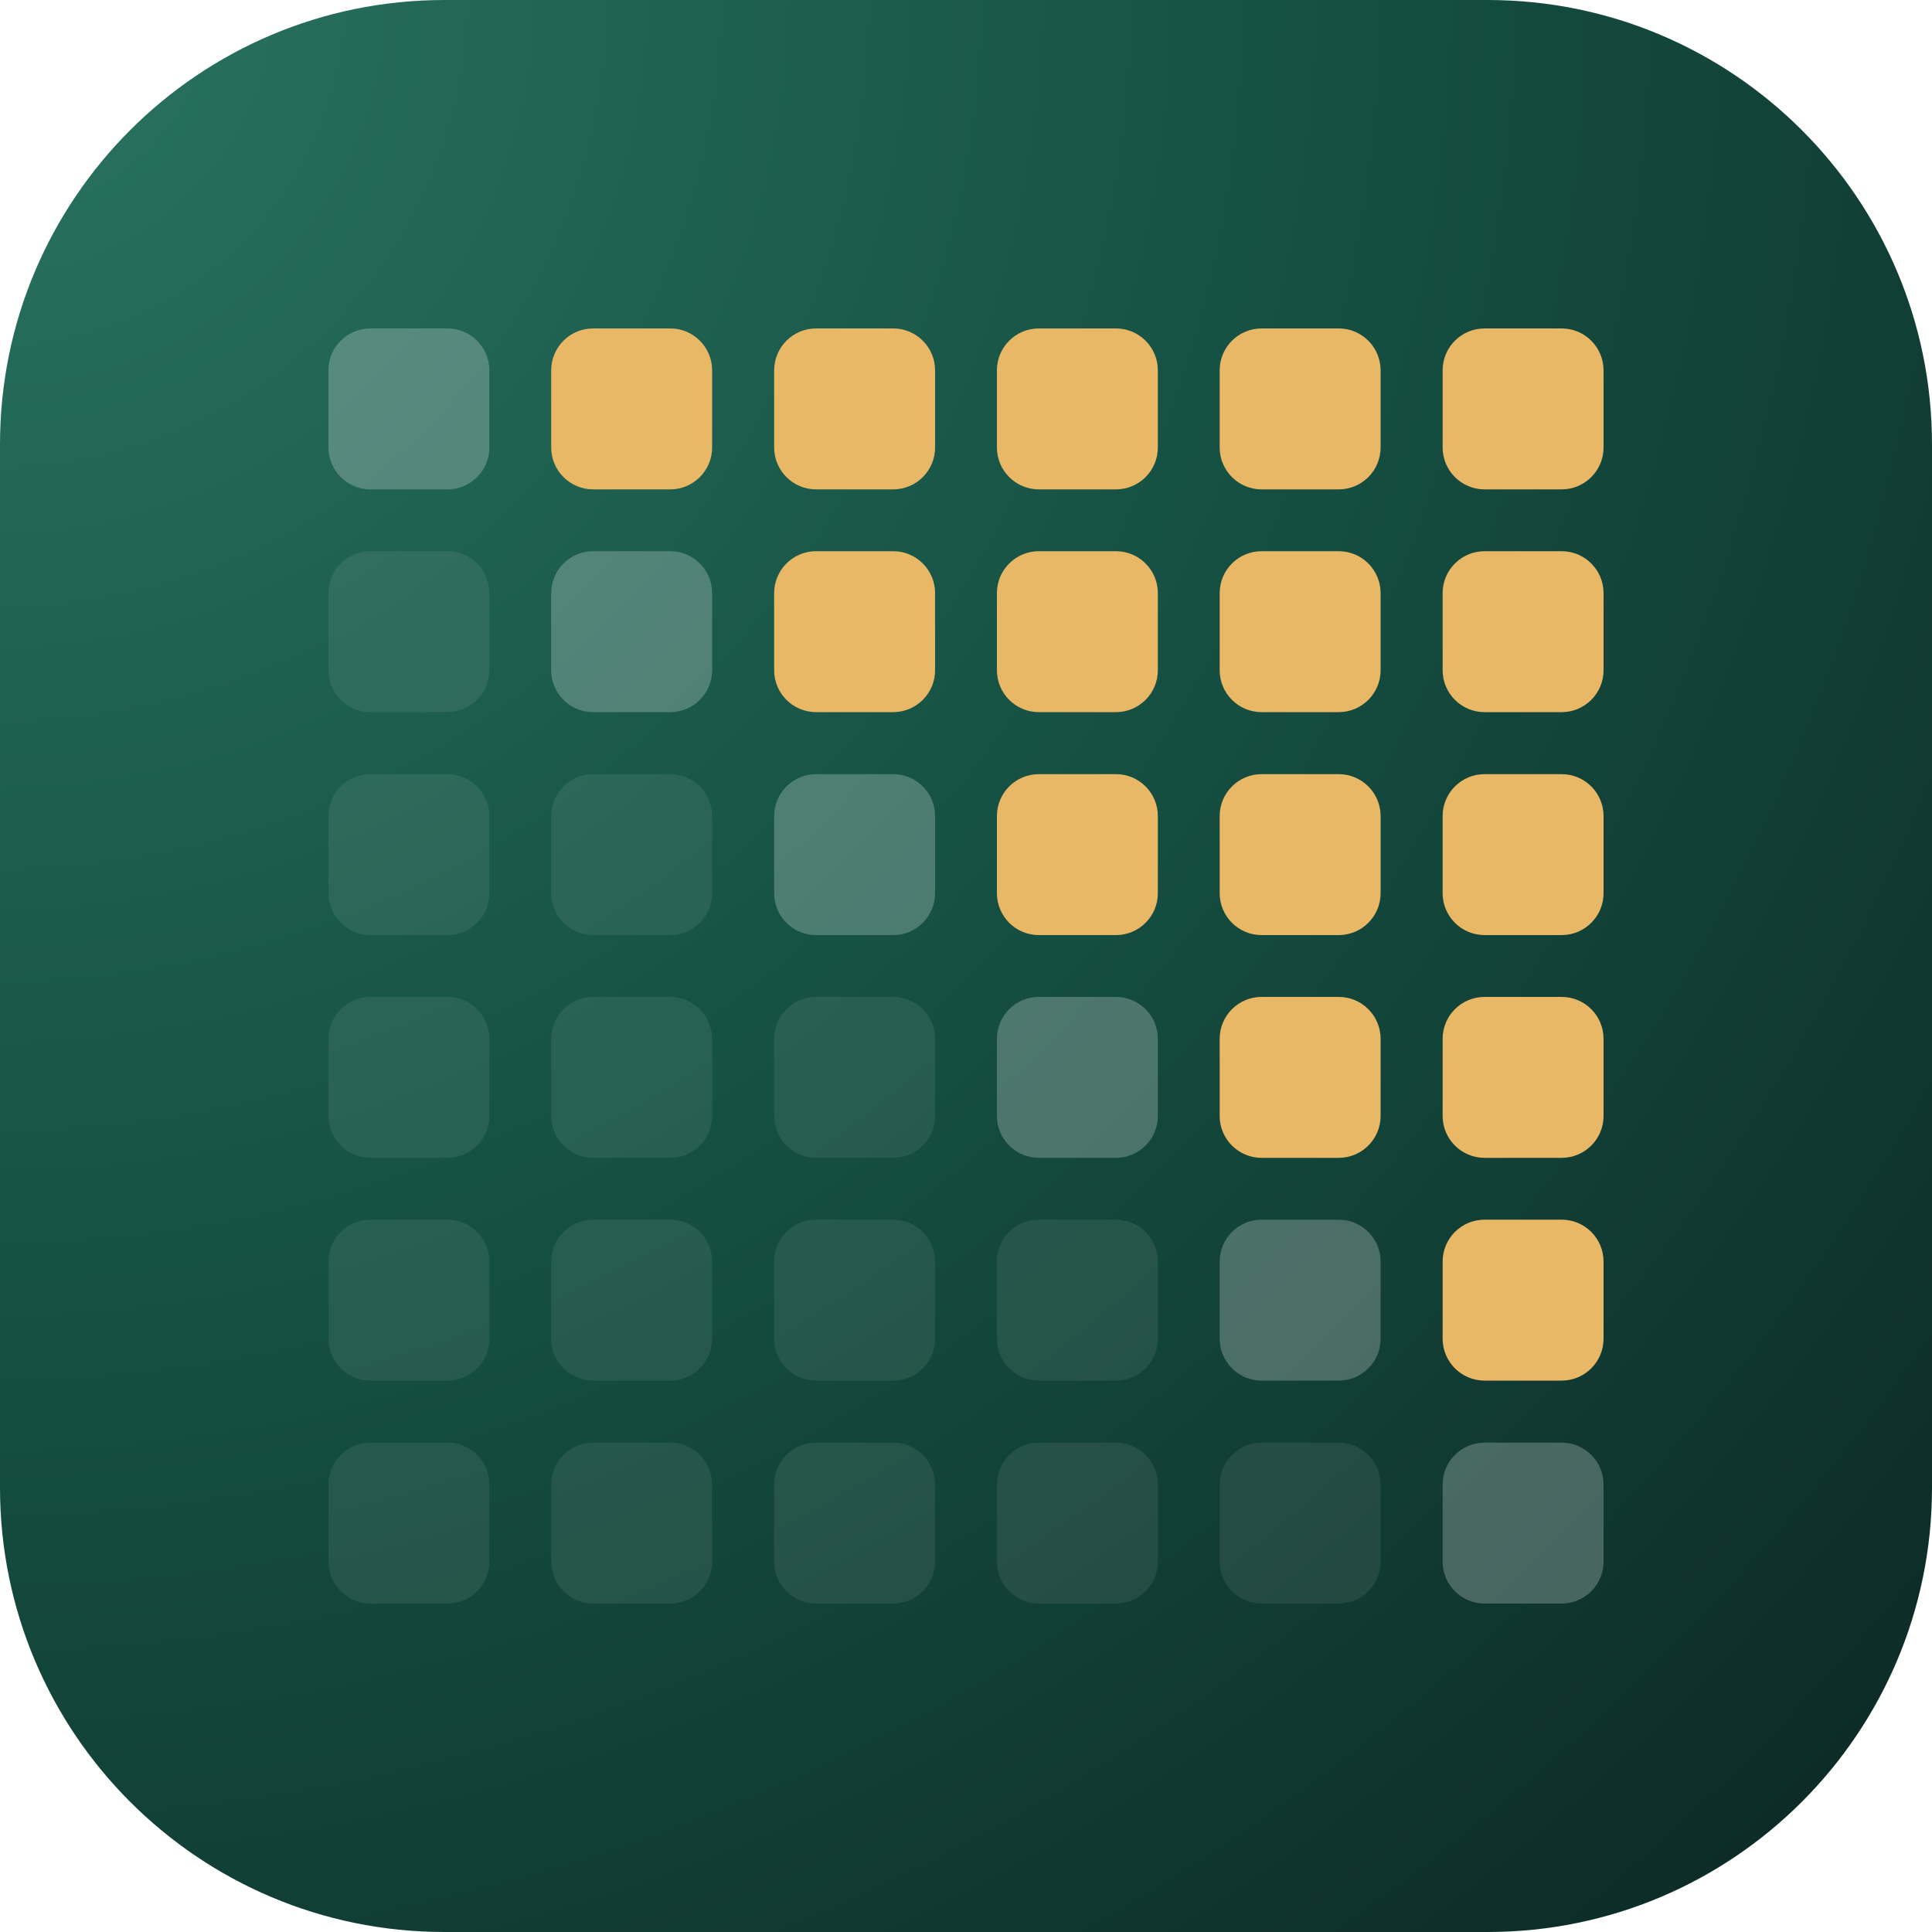
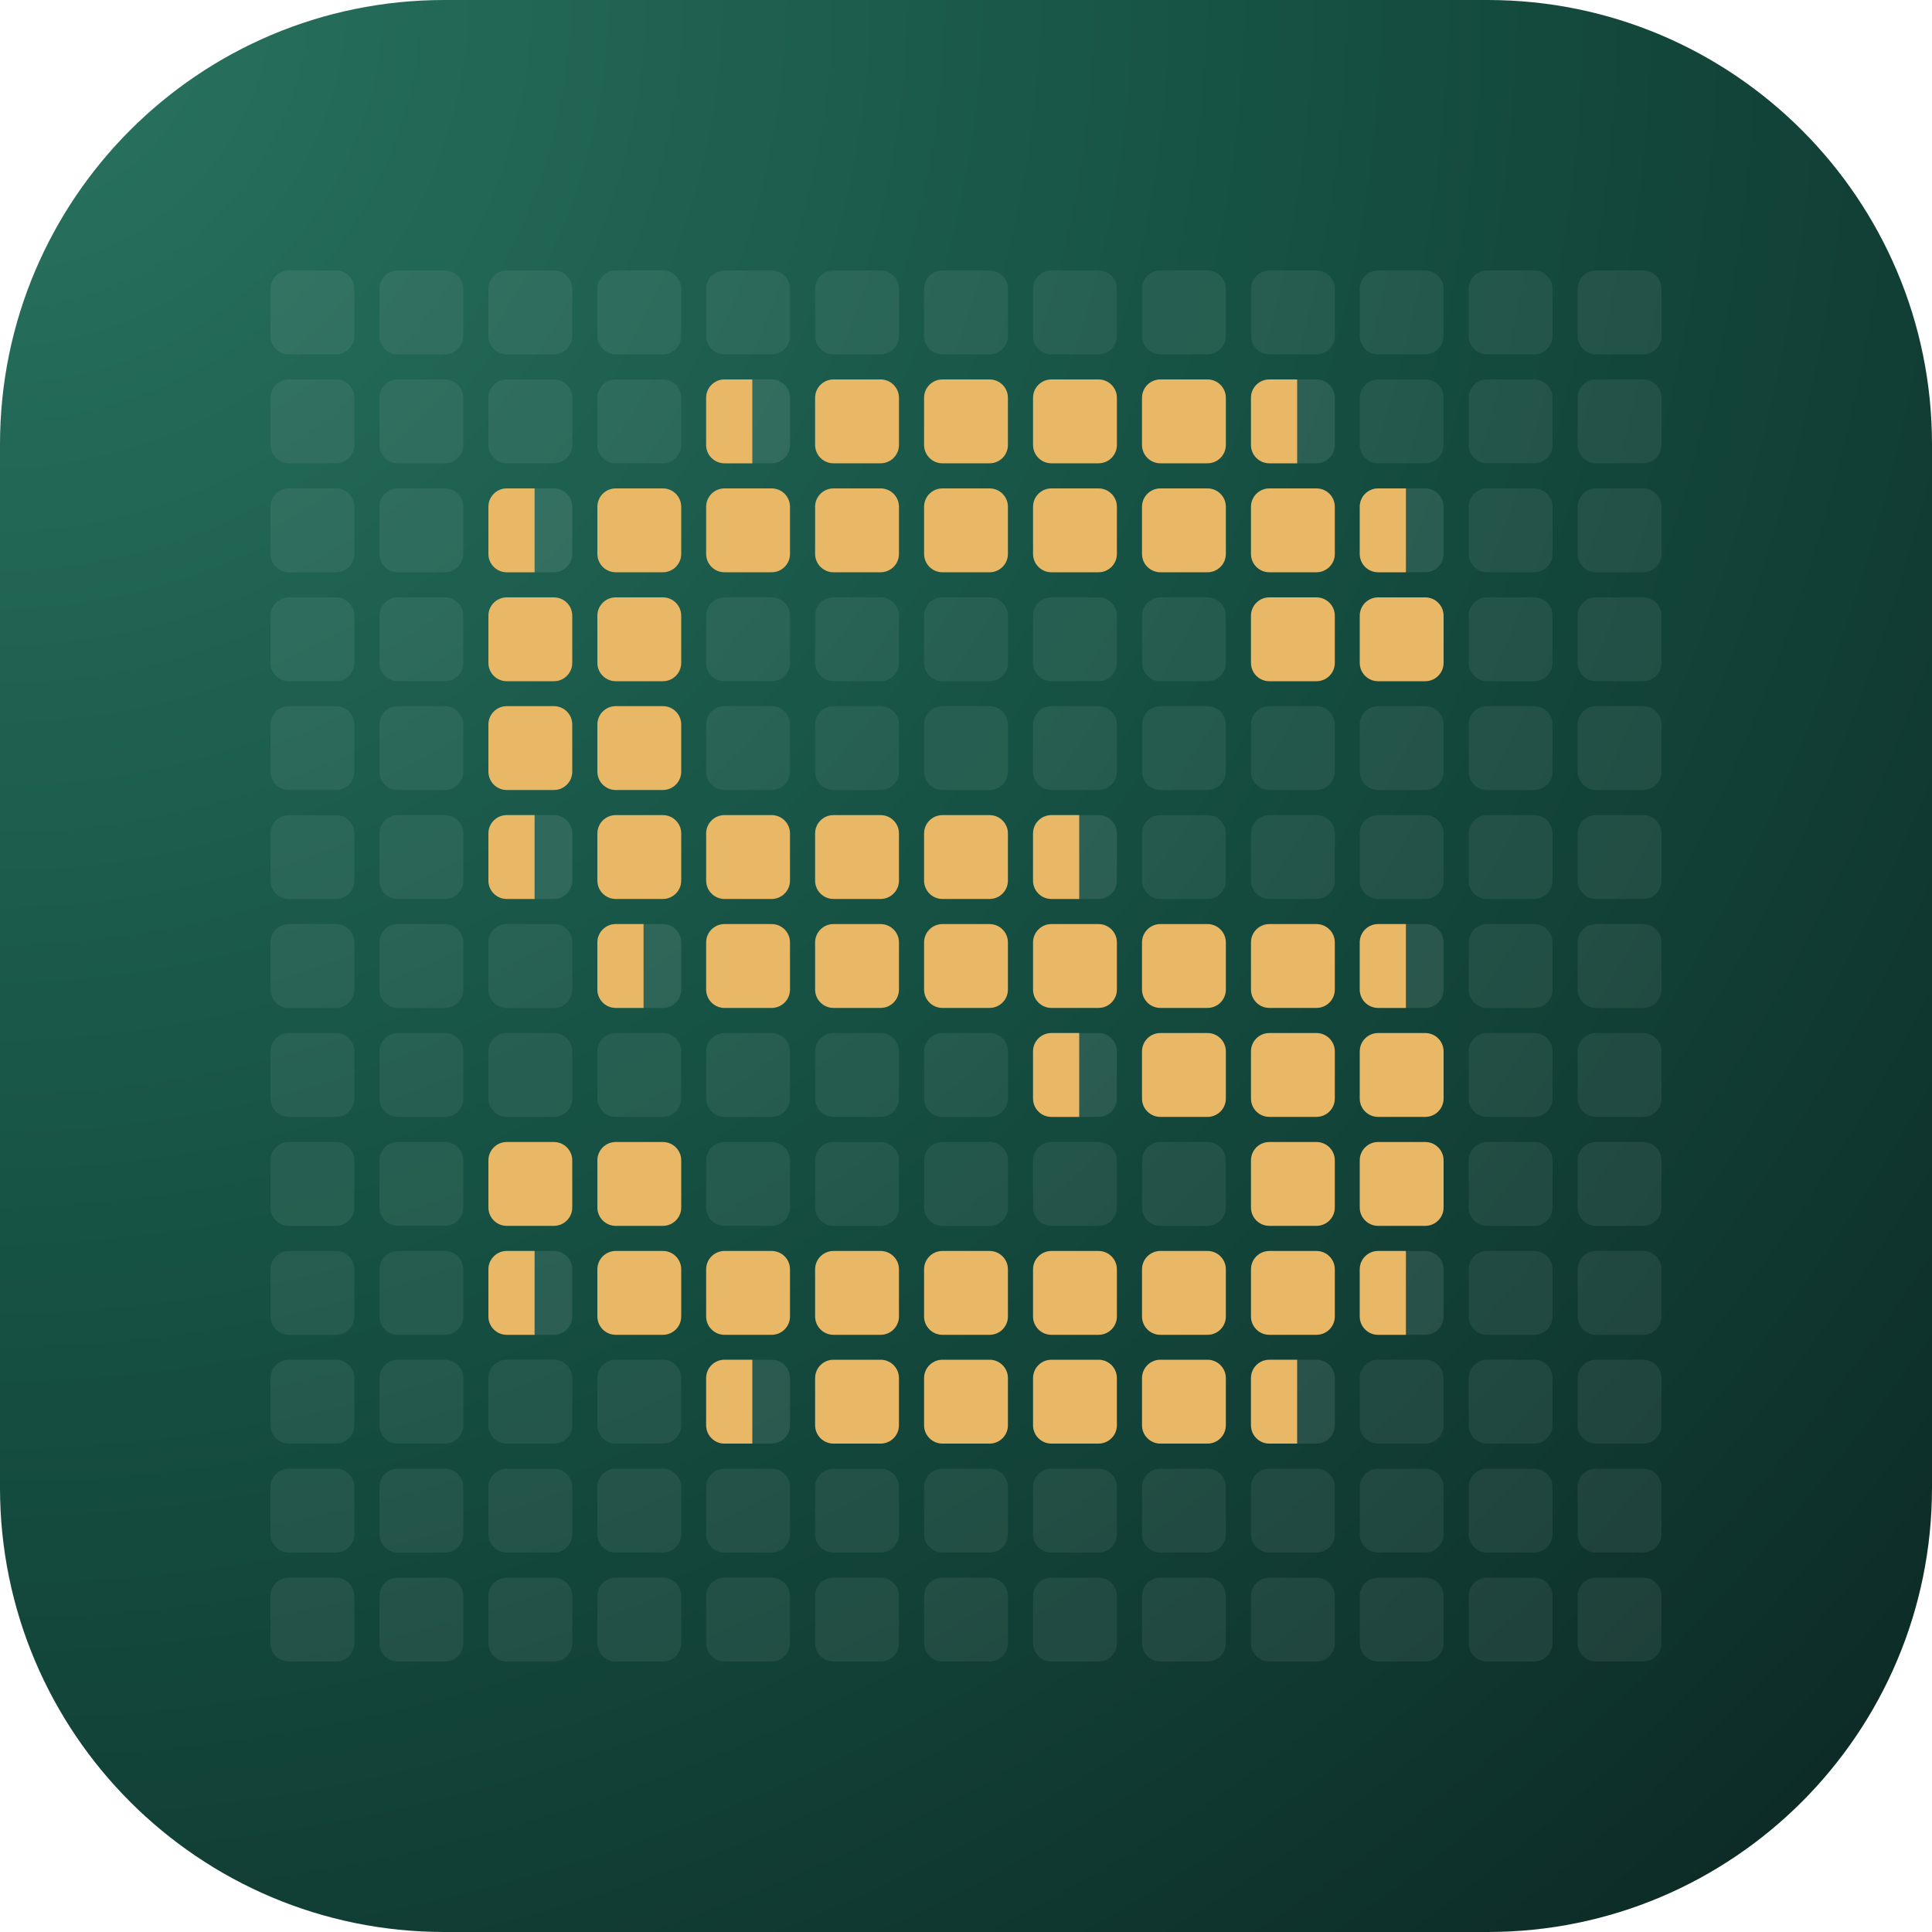
<svg xmlns="http://www.w3.org/2000/svg" viewBox="0 0 100 100">
  <defs>
    <radialGradient id="g" cx="0" cy="0" r="1.45">
      <stop offset="0" stop-color="#2a7461" />
      <stop offset="0.45" stop-color="#165244" />
      <stop offset="1" stop-color="#0b2421" />
    </radialGradient>
  </defs>
  <rect width="100" height="100" rx="23" fill="url(#g)" />
-   <rect x="17.00" y="17.00" width="8.33" height="8.33" rx="2.17" fill="rgba(255,255,255,0.24)" />
-   <rect x="28.53" y="17.00" width="8.33" height="8.33" rx="2.17" fill="#e9b866" />
-   <rect x="40.07" y="17.00" width="8.33" height="8.33" rx="2.17" fill="#e9b866" />
-   <rect x="51.60" y="17.00" width="8.33" height="8.33" rx="2.17" fill="#e9b866" />
-   <rect x="63.13" y="17.00" width="8.33" height="8.33" rx="2.17" fill="#e9b866" />
-   <rect x="74.67" y="17.00" width="8.33" height="8.33" rx="2.17" fill="#e9b866" />
-   <rect x="17.00" y="28.53" width="8.33" height="8.33" rx="2.17" fill="rgba(255,255,255,0.08)" />
-   <rect x="28.53" y="28.53" width="8.33" height="8.33" rx="2.17" fill="rgba(255,255,255,0.24)" />
-   <rect x="40.07" y="28.53" width="8.33" height="8.33" rx="2.17" fill="#e9b866" />
-   <rect x="51.60" y="28.53" width="8.33" height="8.33" rx="2.17" fill="#e9b866" />
-   <rect x="63.13" y="28.53" width="8.33" height="8.33" rx="2.17" fill="#e9b866" />
-   <rect x="74.67" y="28.53" width="8.33" height="8.33" rx="2.17" fill="#e9b866" />
-   <rect x="17.00" y="40.07" width="8.33" height="8.33" rx="2.17" fill="rgba(255,255,255,0.08)" />
-   <rect x="28.53" y="40.07" width="8.33" height="8.33" rx="2.17" fill="rgba(255,255,255,0.08)" />
-   <rect x="40.07" y="40.07" width="8.33" height="8.33" rx="2.17" fill="rgba(255,255,255,0.24)" />
-   <rect x="51.60" y="40.07" width="8.33" height="8.33" rx="2.17" fill="#e9b866" />
-   <rect x="63.13" y="40.07" width="8.33" height="8.33" rx="2.17" fill="#e9b866" />
-   <rect x="74.67" y="40.07" width="8.33" height="8.33" rx="2.17" fill="#e9b866" />
-   <rect x="17.00" y="51.60" width="8.33" height="8.33" rx="2.17" fill="rgba(255,255,255,0.08)" />
-   <rect x="28.53" y="51.60" width="8.33" height="8.33" rx="2.17" fill="rgba(255,255,255,0.08)" />
-   <rect x="40.07" y="51.60" width="8.33" height="8.33" rx="2.17" fill="rgba(255,255,255,0.08)" />
-   <rect x="51.60" y="51.60" width="8.33" height="8.33" rx="2.17" fill="rgba(255,255,255,0.24)" />
-   <rect x="63.13" y="51.60" width="8.33" height="8.33" rx="2.17" fill="#e9b866" />
-   <rect x="74.67" y="51.60" width="8.33" height="8.33" rx="2.17" fill="#e9b866" />
-   <rect x="17.00" y="63.13" width="8.33" height="8.33" rx="2.17" fill="rgba(255,255,255,0.08)" />
-   <rect x="28.53" y="63.13" width="8.33" height="8.33" rx="2.17" fill="rgba(255,255,255,0.08)" />
-   <rect x="40.07" y="63.13" width="8.33" height="8.33" rx="2.17" fill="rgba(255,255,255,0.08)" />
-   <rect x="51.60" y="63.13" width="8.33" height="8.33" rx="2.17" fill="rgba(255,255,255,0.08)" />
-   <rect x="63.13" y="63.13" width="8.33" height="8.33" rx="2.17" fill="rgba(255,255,255,0.24)" />
-   <rect x="74.67" y="63.13" width="8.33" height="8.33" rx="2.17" fill="#e9b866" />
-   <rect x="17.00" y="74.67" width="8.33" height="8.33" rx="2.17" fill="rgba(255,255,255,0.08)" />
-   <rect x="28.53" y="74.67" width="8.33" height="8.33" rx="2.17" fill="rgba(255,255,255,0.08)" />
-   <rect x="40.07" y="74.67" width="8.33" height="8.33" rx="2.17" fill="rgba(255,255,255,0.08)" />
-   <rect x="51.60" y="74.67" width="8.33" height="8.33" rx="2.17" fill="rgba(255,255,255,0.08)" />
-   <rect x="63.13" y="74.67" width="8.33" height="8.33" rx="2.17" fill="rgba(255,255,255,0.08)" />
-   <rect x="74.67" y="74.67" width="8.33" height="8.33" rx="2.17" fill="rgba(255,255,255,0.24)" />
+   <rect x="14.00" y="14.00" width="4.34" height="4.34" rx="0.95" fill="rgba(255,255,255,0.07)" />
+   <rect x="19.64" y="14.00" width="4.34" height="4.34" rx="0.95" fill="rgba(255,255,255,0.07)" />
+   <rect x="25.28" y="14.00" width="4.34" height="4.34" rx="0.95" fill="rgba(255,255,255,0.07)" />
+   <rect x="30.92" y="14.00" width="4.34" height="4.34" rx="0.95" fill="rgba(255,255,255,0.07)" />
+   <rect x="36.55" y="14.00" width="4.34" height="4.34" rx="0.95" fill="rgba(255,255,255,0.07)" />
+   <rect x="42.19" y="14.00" width="4.34" height="4.34" rx="0.95" fill="rgba(255,255,255,0.07)" />
+   <rect x="47.83" y="14.00" width="4.34" height="4.34" rx="0.95" fill="rgba(255,255,255,0.07)" />
+   <rect x="53.47" y="14.00" width="4.34" height="4.34" rx="0.95" fill="rgba(255,255,255,0.07)" />
+   <rect x="59.11" y="14.00" width="4.34" height="4.34" rx="0.95" fill="rgba(255,255,255,0.07)" />
+   <rect x="64.75" y="14.00" width="4.34" height="4.34" rx="0.95" fill="rgba(255,255,255,0.07)" />
+   <rect x="70.38" y="14.00" width="4.34" height="4.34" rx="0.95" fill="rgba(255,255,255,0.07)" />
+   <rect x="76.02" y="14.00" width="4.34" height="4.34" rx="0.95" fill="rgba(255,255,255,0.07)" />
+   <rect x="81.66" y="14.00" width="4.34" height="4.34" rx="0.95" fill="rgba(255,255,255,0.07)" />
+   <rect x="14.00" y="19.64" width="4.34" height="4.34" rx="0.95" fill="rgba(255,255,255,0.07)" />
+   <rect x="19.64" y="19.64" width="4.34" height="4.34" rx="0.95" fill="rgba(255,255,255,0.07)" />
+   <rect x="25.28" y="19.64" width="4.34" height="4.34" rx="0.95" fill="rgba(255,255,255,0.07)" />
+   <rect x="30.92" y="19.64" width="4.34" height="4.34" rx="0.95" fill="rgba(255,255,255,0.07)" />
+   <clipPath id="a1_4">
+     <rect x="36.55" y="19.64" width="4.34" height="4.34" rx="0.95" />
+   </clipPath>
+   <rect x="36.55" y="19.64" width="4.34" height="4.34" rx="0.95" fill="rgba(255,255,255,0.1)" />
+   <rect x="36.55" y="19.64" width="2.39" height="4.34" fill="#e9b866" clip-path="url(#a1_4)" />
+   <rect x="42.19" y="19.64" width="4.34" height="4.34" rx="0.95" fill="#e9b866" />
+   <rect x="47.83" y="19.64" width="4.34" height="4.34" rx="0.95" fill="#e9b866" />
+   <rect x="53.47" y="19.64" width="4.34" height="4.34" rx="0.95" fill="#e9b866" />
+   <rect x="59.11" y="19.64" width="4.34" height="4.34" rx="0.95" fill="#e9b866" />
+   <clipPath id="a1_9">
+     <rect x="64.75" y="19.64" width="4.34" height="4.34" rx="0.95" />
+   </clipPath>
+   <rect x="64.75" y="19.64" width="4.34" height="4.34" rx="0.95" fill="rgba(255,255,255,0.1)" />
+   <rect x="64.75" y="19.64" width="2.39" height="4.34" fill="#e9b866" clip-path="url(#a1_9)" />
+   <rect x="70.38" y="19.64" width="4.34" height="4.34" rx="0.95" fill="rgba(255,255,255,0.07)" />
+   <rect x="76.02" y="19.64" width="4.34" height="4.34" rx="0.95" fill="rgba(255,255,255,0.07)" />
+   <rect x="81.66" y="19.64" width="4.34" height="4.34" rx="0.95" fill="rgba(255,255,255,0.07)" />
+   <rect x="14.00" y="25.28" width="4.34" height="4.34" rx="0.95" fill="rgba(255,255,255,0.07)" />
+   <rect x="19.64" y="25.28" width="4.34" height="4.34" rx="0.95" fill="rgba(255,255,255,0.07)" />
+   <clipPath id="a2_2">
+     <rect x="25.28" y="25.28" width="4.34" height="4.34" rx="0.95" />
+   </clipPath>
+   <rect x="25.28" y="25.28" width="4.34" height="4.34" rx="0.95" fill="rgba(255,255,255,0.1)" />
+   <rect x="25.28" y="25.28" width="2.39" height="4.34" fill="#e9b866" clip-path="url(#a2_2)" />
+   <rect x="30.92" y="25.28" width="4.34" height="4.34" rx="0.95" fill="#e9b866" />
+   <rect x="36.55" y="25.28" width="4.34" height="4.34" rx="0.95" fill="#e9b866" />
+   <rect x="42.19" y="25.28" width="4.34" height="4.34" rx="0.95" fill="#e9b866" />
+   <rect x="47.83" y="25.28" width="4.34" height="4.34" rx="0.95" fill="#e9b866" />
+   <rect x="53.47" y="25.28" width="4.34" height="4.34" rx="0.95" fill="#e9b866" />
+   <rect x="59.11" y="25.28" width="4.34" height="4.34" rx="0.95" fill="#e9b866" />
+   <rect x="64.75" y="25.28" width="4.34" height="4.34" rx="0.95" fill="#e9b866" />
+   <clipPath id="a2_10">
+     <rect x="70.38" y="25.28" width="4.34" height="4.34" rx="0.95" />
+   </clipPath>
+   <rect x="70.38" y="25.28" width="4.34" height="4.34" rx="0.95" fill="rgba(255,255,255,0.1)" />
+   <rect x="70.38" y="25.28" width="2.39" height="4.34" fill="#e9b866" clip-path="url(#a2_10)" />
+   <rect x="76.02" y="25.28" width="4.34" height="4.34" rx="0.95" fill="rgba(255,255,255,0.07)" />
+   <rect x="81.66" y="25.28" width="4.34" height="4.34" rx="0.95" fill="rgba(255,255,255,0.07)" />
+   <rect x="14.00" y="30.92" width="4.34" height="4.34" rx="0.95" fill="rgba(255,255,255,0.07)" />
+   <rect x="19.64" y="30.92" width="4.34" height="4.34" rx="0.95" fill="rgba(255,255,255,0.07)" />
+   <rect x="25.28" y="30.92" width="4.34" height="4.34" rx="0.95" fill="#e9b866" />
+   <rect x="30.92" y="30.92" width="4.34" height="4.34" rx="0.95" fill="#e9b866" />
+   <rect x="36.55" y="30.92" width="4.34" height="4.34" rx="0.95" fill="rgba(255,255,255,0.07)" />
+   <rect x="42.19" y="30.92" width="4.34" height="4.34" rx="0.95" fill="rgba(255,255,255,0.07)" />
+   <rect x="47.83" y="30.92" width="4.34" height="4.34" rx="0.95" fill="rgba(255,255,255,0.07)" />
+   <rect x="53.47" y="30.92" width="4.34" height="4.34" rx="0.95" fill="rgba(255,255,255,0.07)" />
+   <rect x="59.11" y="30.92" width="4.34" height="4.34" rx="0.95" fill="rgba(255,255,255,0.07)" />
+   <rect x="64.75" y="30.92" width="4.34" height="4.34" rx="0.95" fill="#e9b866" />
+   <rect x="70.38" y="30.92" width="4.34" height="4.34" rx="0.95" fill="#e9b866" />
+   <rect x="76.02" y="30.92" width="4.34" height="4.34" rx="0.95" fill="rgba(255,255,255,0.07)" />
+   <rect x="81.66" y="30.92" width="4.34" height="4.34" rx="0.95" fill="rgba(255,255,255,0.07)" />
+   <rect x="14.00" y="36.55" width="4.34" height="4.34" rx="0.95" fill="rgba(255,255,255,0.07)" />
+   <rect x="19.64" y="36.55" width="4.34" height="4.34" rx="0.95" fill="rgba(255,255,255,0.07)" />
+   <rect x="25.28" y="36.55" width="4.34" height="4.34" rx="0.95" fill="#e9b866" />
+   <rect x="30.92" y="36.55" width="4.34" height="4.34" rx="0.95" fill="#e9b866" />
+   <rect x="36.55" y="36.55" width="4.34" height="4.34" rx="0.95" fill="rgba(255,255,255,0.07)" />
+   <rect x="42.19" y="36.55" width="4.34" height="4.34" rx="0.95" fill="rgba(255,255,255,0.07)" />
+   <rect x="47.83" y="36.55" width="4.34" height="4.34" rx="0.95" fill="rgba(255,255,255,0.07)" />
+   <rect x="53.47" y="36.55" width="4.34" height="4.34" rx="0.95" fill="rgba(255,255,255,0.07)" />
+   <rect x="59.11" y="36.55" width="4.34" height="4.34" rx="0.95" fill="rgba(255,255,255,0.07)" />
+   <rect x="64.75" y="36.55" width="4.34" height="4.34" rx="0.95" fill="rgba(255,255,255,0.07)" />
+   <rect x="70.38" y="36.55" width="4.34" height="4.34" rx="0.95" fill="rgba(255,255,255,0.07)" />
+   <rect x="76.02" y="36.55" width="4.34" height="4.34" rx="0.95" fill="rgba(255,255,255,0.07)" />
+   <rect x="81.66" y="36.55" width="4.34" height="4.34" rx="0.95" fill="rgba(255,255,255,0.07)" />
+   <rect x="14.00" y="42.19" width="4.34" height="4.34" rx="0.95" fill="rgba(255,255,255,0.07)" />
+   <rect x="19.64" y="42.19" width="4.34" height="4.34" rx="0.95" fill="rgba(255,255,255,0.07)" />
+   <clipPath id="a5_2">
+     <rect x="25.28" y="42.19" width="4.34" height="4.34" rx="0.95" />
+   </clipPath>
+   <rect x="25.28" y="42.19" width="4.34" height="4.34" rx="0.95" fill="rgba(255,255,255,0.1)" />
+   <rect x="25.28" y="42.19" width="2.39" height="4.34" fill="#e9b866" clip-path="url(#a5_2)" />
+   <rect x="30.92" y="42.19" width="4.34" height="4.34" rx="0.95" fill="#e9b866" />
+   <rect x="36.55" y="42.19" width="4.34" height="4.34" rx="0.95" fill="#e9b866" />
+   <rect x="42.19" y="42.19" width="4.34" height="4.34" rx="0.95" fill="#e9b866" />
+   <rect x="47.83" y="42.19" width="4.34" height="4.34" rx="0.95" fill="#e9b866" />
+   <clipPath id="a5_7">
+     <rect x="53.47" y="42.19" width="4.34" height="4.34" rx="0.95" />
+   </clipPath>
+   <rect x="53.47" y="42.19" width="4.34" height="4.34" rx="0.95" fill="rgba(255,255,255,0.1)" />
+   <rect x="53.47" y="42.19" width="2.39" height="4.34" fill="#e9b866" clip-path="url(#a5_7)" />
+   <rect x="59.11" y="42.19" width="4.34" height="4.34" rx="0.95" fill="rgba(255,255,255,0.07)" />
+   <rect x="64.75" y="42.19" width="4.34" height="4.34" rx="0.95" fill="rgba(255,255,255,0.07)" />
+   <rect x="70.38" y="42.19" width="4.34" height="4.34" rx="0.95" fill="rgba(255,255,255,0.07)" />
+   <rect x="76.02" y="42.19" width="4.34" height="4.34" rx="0.95" fill="rgba(255,255,255,0.07)" />
+   <rect x="81.66" y="42.19" width="4.34" height="4.34" rx="0.95" fill="rgba(255,255,255,0.07)" />
+   <rect x="14.00" y="47.83" width="4.34" height="4.34" rx="0.95" fill="rgba(255,255,255,0.07)" />
+   <rect x="19.64" y="47.83" width="4.34" height="4.34" rx="0.95" fill="rgba(255,255,255,0.07)" />
+   <rect x="25.28" y="47.83" width="4.34" height="4.34" rx="0.95" fill="rgba(255,255,255,0.07)" />
+   <clipPath id="a6_3">
+     <rect x="30.92" y="47.83" width="4.34" height="4.34" rx="0.95" />
+   </clipPath>
+   <rect x="30.92" y="47.83" width="4.34" height="4.34" rx="0.95" fill="rgba(255,255,255,0.1)" />
+   <rect x="30.92" y="47.83" width="2.39" height="4.34" fill="#e9b866" clip-path="url(#a6_3)" />
+   <rect x="36.55" y="47.83" width="4.34" height="4.34" rx="0.95" fill="#e9b866" />
+   <rect x="42.19" y="47.83" width="4.34" height="4.34" rx="0.95" fill="#e9b866" />
+   <rect x="47.83" y="47.83" width="4.34" height="4.34" rx="0.95" fill="#e9b866" />
+   <rect x="53.47" y="47.83" width="4.34" height="4.34" rx="0.95" fill="#e9b866" />
+   <rect x="59.11" y="47.83" width="4.34" height="4.34" rx="0.95" fill="#e9b866" />
+   <rect x="64.75" y="47.83" width="4.34" height="4.34" rx="0.95" fill="#e9b866" />
+   <clipPath id="a6_10">
+     <rect x="70.38" y="47.83" width="4.34" height="4.34" rx="0.95" />
+   </clipPath>
+   <rect x="70.38" y="47.83" width="4.34" height="4.34" rx="0.95" fill="rgba(255,255,255,0.1)" />
+   <rect x="70.38" y="47.83" width="2.39" height="4.34" fill="#e9b866" clip-path="url(#a6_10)" />
+   <rect x="76.02" y="47.83" width="4.34" height="4.34" rx="0.95" fill="rgba(255,255,255,0.07)" />
+   <rect x="81.66" y="47.83" width="4.34" height="4.34" rx="0.95" fill="rgba(255,255,255,0.07)" />
+   <rect x="14.00" y="53.47" width="4.34" height="4.34" rx="0.95" fill="rgba(255,255,255,0.07)" />
+   <rect x="19.64" y="53.47" width="4.34" height="4.34" rx="0.95" fill="rgba(255,255,255,0.07)" />
+   <rect x="25.28" y="53.47" width="4.34" height="4.34" rx="0.95" fill="rgba(255,255,255,0.07)" />
+   <rect x="30.92" y="53.47" width="4.34" height="4.34" rx="0.95" fill="rgba(255,255,255,0.07)" />
+   <rect x="36.55" y="53.47" width="4.34" height="4.34" rx="0.95" fill="rgba(255,255,255,0.07)" />
+   <rect x="42.19" y="53.47" width="4.34" height="4.34" rx="0.95" fill="rgba(255,255,255,0.07)" />
+   <rect x="47.83" y="53.47" width="4.34" height="4.34" rx="0.95" fill="rgba(255,255,255,0.07)" />
+   <clipPath id="a7_7">
+     <rect x="53.47" y="53.47" width="4.34" height="4.34" rx="0.95" />
+   </clipPath>
+   <rect x="53.47" y="53.47" width="4.34" height="4.34" rx="0.95" fill="rgba(255,255,255,0.1)" />
+   <rect x="53.47" y="53.47" width="2.39" height="4.34" fill="#e9b866" clip-path="url(#a7_7)" />
+   <rect x="59.11" y="53.47" width="4.34" height="4.34" rx="0.95" fill="#e9b866" />
+   <rect x="64.75" y="53.47" width="4.34" height="4.34" rx="0.95" fill="#e9b866" />
+   <rect x="70.38" y="53.47" width="4.34" height="4.34" rx="0.95" fill="#e9b866" />
+   <rect x="76.02" y="53.47" width="4.34" height="4.34" rx="0.95" fill="rgba(255,255,255,0.07)" />
+   <rect x="81.66" y="53.47" width="4.34" height="4.34" rx="0.95" fill="rgba(255,255,255,0.07)" />
+   <rect x="14.00" y="59.11" width="4.34" height="4.34" rx="0.95" fill="rgba(255,255,255,0.07)" />
+   <rect x="19.64" y="59.11" width="4.34" height="4.34" rx="0.95" fill="rgba(255,255,255,0.07)" />
+   <rect x="25.28" y="59.11" width="4.34" height="4.34" rx="0.95" fill="#e9b866" />
+   <rect x="30.92" y="59.11" width="4.34" height="4.34" rx="0.95" fill="#e9b866" />
+   <rect x="36.55" y="59.11" width="4.34" height="4.34" rx="0.95" fill="rgba(255,255,255,0.07)" />
+   <rect x="42.19" y="59.11" width="4.34" height="4.34" rx="0.95" fill="rgba(255,255,255,0.07)" />
+   <rect x="47.83" y="59.11" width="4.34" height="4.34" rx="0.95" fill="rgba(255,255,255,0.07)" />
+   <rect x="53.47" y="59.11" width="4.34" height="4.34" rx="0.95" fill="rgba(255,255,255,0.07)" />
+   <rect x="59.11" y="59.11" width="4.34" height="4.34" rx="0.95" fill="rgba(255,255,255,0.07)" />
+   <rect x="64.75" y="59.11" width="4.34" height="4.34" rx="0.95" fill="#e9b866" />
+   <rect x="70.38" y="59.11" width="4.34" height="4.34" rx="0.95" fill="#e9b866" />
+   <rect x="76.02" y="59.11" width="4.34" height="4.34" rx="0.95" fill="rgba(255,255,255,0.07)" />
+   <rect x="81.66" y="59.11" width="4.34" height="4.34" rx="0.95" fill="rgba(255,255,255,0.07)" />
+   <rect x="14.00" y="64.75" width="4.34" height="4.34" rx="0.95" fill="rgba(255,255,255,0.07)" />
+   <rect x="19.64" y="64.75" width="4.34" height="4.34" rx="0.95" fill="rgba(255,255,255,0.07)" />
+   <clipPath id="a9_2">
+     <rect x="25.28" y="64.75" width="4.34" height="4.34" rx="0.95" />
+   </clipPath>
+   <rect x="25.28" y="64.75" width="4.34" height="4.34" rx="0.95" fill="rgba(255,255,255,0.1)" />
+   <rect x="25.28" y="64.75" width="2.39" height="4.34" fill="#e9b866" clip-path="url(#a9_2)" />
+   <rect x="30.92" y="64.75" width="4.34" height="4.34" rx="0.95" fill="#e9b866" />
+   <rect x="36.55" y="64.75" width="4.34" height="4.34" rx="0.95" fill="#e9b866" />
+   <rect x="42.19" y="64.75" width="4.34" height="4.34" rx="0.95" fill="#e9b866" />
+   <rect x="47.83" y="64.75" width="4.34" height="4.34" rx="0.95" fill="#e9b866" />
+   <rect x="53.47" y="64.75" width="4.34" height="4.34" rx="0.95" fill="#e9b866" />
+   <rect x="59.11" y="64.75" width="4.34" height="4.34" rx="0.95" fill="#e9b866" />
+   <rect x="64.75" y="64.75" width="4.34" height="4.34" rx="0.95" fill="#e9b866" />
+   <clipPath id="a9_10">
+     <rect x="70.38" y="64.75" width="4.34" height="4.34" rx="0.95" />
+   </clipPath>
+   <rect x="70.38" y="64.75" width="4.34" height="4.34" rx="0.95" fill="rgba(255,255,255,0.1)" />
+   <rect x="70.38" y="64.75" width="2.39" height="4.34" fill="#e9b866" clip-path="url(#a9_10)" />
+   <rect x="76.02" y="64.75" width="4.34" height="4.34" rx="0.95" fill="rgba(255,255,255,0.07)" />
+   <rect x="81.66" y="64.75" width="4.34" height="4.34" rx="0.95" fill="rgba(255,255,255,0.07)" />
+   <rect x="14.00" y="70.38" width="4.34" height="4.34" rx="0.95" fill="rgba(255,255,255,0.07)" />
+   <rect x="19.64" y="70.38" width="4.34" height="4.34" rx="0.95" fill="rgba(255,255,255,0.07)" />
+   <rect x="25.28" y="70.38" width="4.34" height="4.34" rx="0.95" fill="rgba(255,255,255,0.07)" />
+   <rect x="30.92" y="70.38" width="4.34" height="4.34" rx="0.95" fill="rgba(255,255,255,0.07)" />
+   <clipPath id="a10_4">
+     <rect x="36.55" y="70.38" width="4.34" height="4.34" rx="0.95" />
+   </clipPath>
+   <rect x="36.55" y="70.38" width="4.34" height="4.34" rx="0.95" fill="rgba(255,255,255,0.1)" />
+   <rect x="36.55" y="70.38" width="2.39" height="4.34" fill="#e9b866" clip-path="url(#a10_4)" />
+   <rect x="42.19" y="70.38" width="4.34" height="4.34" rx="0.95" fill="#e9b866" />
+   <rect x="47.83" y="70.38" width="4.34" height="4.34" rx="0.95" fill="#e9b866" />
+   <rect x="53.47" y="70.38" width="4.34" height="4.34" rx="0.95" fill="#e9b866" />
+   <rect x="59.11" y="70.38" width="4.34" height="4.34" rx="0.95" fill="#e9b866" />
+   <clipPath id="a10_9">
+     <rect x="64.75" y="70.38" width="4.34" height="4.34" rx="0.95" />
+   </clipPath>
+   <rect x="64.75" y="70.38" width="4.34" height="4.34" rx="0.95" fill="rgba(255,255,255,0.1)" />
+   <rect x="64.75" y="70.38" width="2.39" height="4.34" fill="#e9b866" clip-path="url(#a10_9)" />
+   <rect x="70.38" y="70.38" width="4.34" height="4.34" rx="0.95" fill="rgba(255,255,255,0.07)" />
+   <rect x="76.02" y="70.38" width="4.34" height="4.34" rx="0.95" fill="rgba(255,255,255,0.07)" />
+   <rect x="81.66" y="70.38" width="4.34" height="4.34" rx="0.95" fill="rgba(255,255,255,0.07)" />
+   <rect x="14.00" y="76.02" width="4.34" height="4.34" rx="0.95" fill="rgba(255,255,255,0.07)" />
+   <rect x="19.64" y="76.02" width="4.34" height="4.34" rx="0.95" fill="rgba(255,255,255,0.07)" />
+   <rect x="25.28" y="76.02" width="4.34" height="4.34" rx="0.95" fill="rgba(255,255,255,0.07)" />
+   <rect x="30.92" y="76.02" width="4.34" height="4.34" rx="0.95" fill="rgba(255,255,255,0.07)" />
+   <rect x="36.55" y="76.02" width="4.34" height="4.34" rx="0.95" fill="rgba(255,255,255,0.07)" />
+   <rect x="42.19" y="76.02" width="4.34" height="4.34" rx="0.95" fill="rgba(255,255,255,0.07)" />
+   <rect x="47.83" y="76.02" width="4.34" height="4.34" rx="0.95" fill="rgba(255,255,255,0.07)" />
+   <rect x="53.47" y="76.02" width="4.34" height="4.34" rx="0.95" fill="rgba(255,255,255,0.07)" />
+   <rect x="59.11" y="76.02" width="4.34" height="4.34" rx="0.95" fill="rgba(255,255,255,0.07)" />
+   <rect x="64.75" y="76.02" width="4.34" height="4.34" rx="0.95" fill="rgba(255,255,255,0.07)" />
+   <rect x="70.38" y="76.02" width="4.34" height="4.34" rx="0.95" fill="rgba(255,255,255,0.07)" />
+   <rect x="76.02" y="76.02" width="4.34" height="4.34" rx="0.95" fill="rgba(255,255,255,0.07)" />
+   <rect x="81.66" y="76.02" width="4.34" height="4.34" rx="0.95" fill="rgba(255,255,255,0.07)" />
+   <rect x="14.00" y="81.66" width="4.34" height="4.34" rx="0.95" fill="rgba(255,255,255,0.07)" />
+   <rect x="19.64" y="81.66" width="4.34" height="4.34" rx="0.95" fill="rgba(255,255,255,0.07)" />
+   <rect x="25.28" y="81.66" width="4.34" height="4.34" rx="0.95" fill="rgba(255,255,255,0.07)" />
+   <rect x="30.92" y="81.66" width="4.34" height="4.34" rx="0.95" fill="rgba(255,255,255,0.07)" />
+   <rect x="36.55" y="81.66" width="4.34" height="4.34" rx="0.95" fill="rgba(255,255,255,0.07)" />
+   <rect x="42.19" y="81.66" width="4.34" height="4.34" rx="0.95" fill="rgba(255,255,255,0.07)" />
+   <rect x="47.83" y="81.66" width="4.34" height="4.34" rx="0.95" fill="rgba(255,255,255,0.07)" />
+   <rect x="53.47" y="81.66" width="4.34" height="4.34" rx="0.95" fill="rgba(255,255,255,0.07)" />
+   <rect x="59.11" y="81.66" width="4.34" height="4.34" rx="0.95" fill="rgba(255,255,255,0.07)" />
+   <rect x="64.75" y="81.66" width="4.34" height="4.34" rx="0.95" fill="rgba(255,255,255,0.07)" />
+   <rect x="70.38" y="81.66" width="4.34" height="4.34" rx="0.95" fill="rgba(255,255,255,0.07)" />
+   <rect x="76.02" y="81.66" width="4.34" height="4.34" rx="0.95" fill="rgba(255,255,255,0.07)" />
+   <rect x="81.66" y="81.66" width="4.34" height="4.34" rx="0.95" fill="rgba(255,255,255,0.07)" />
</svg>
